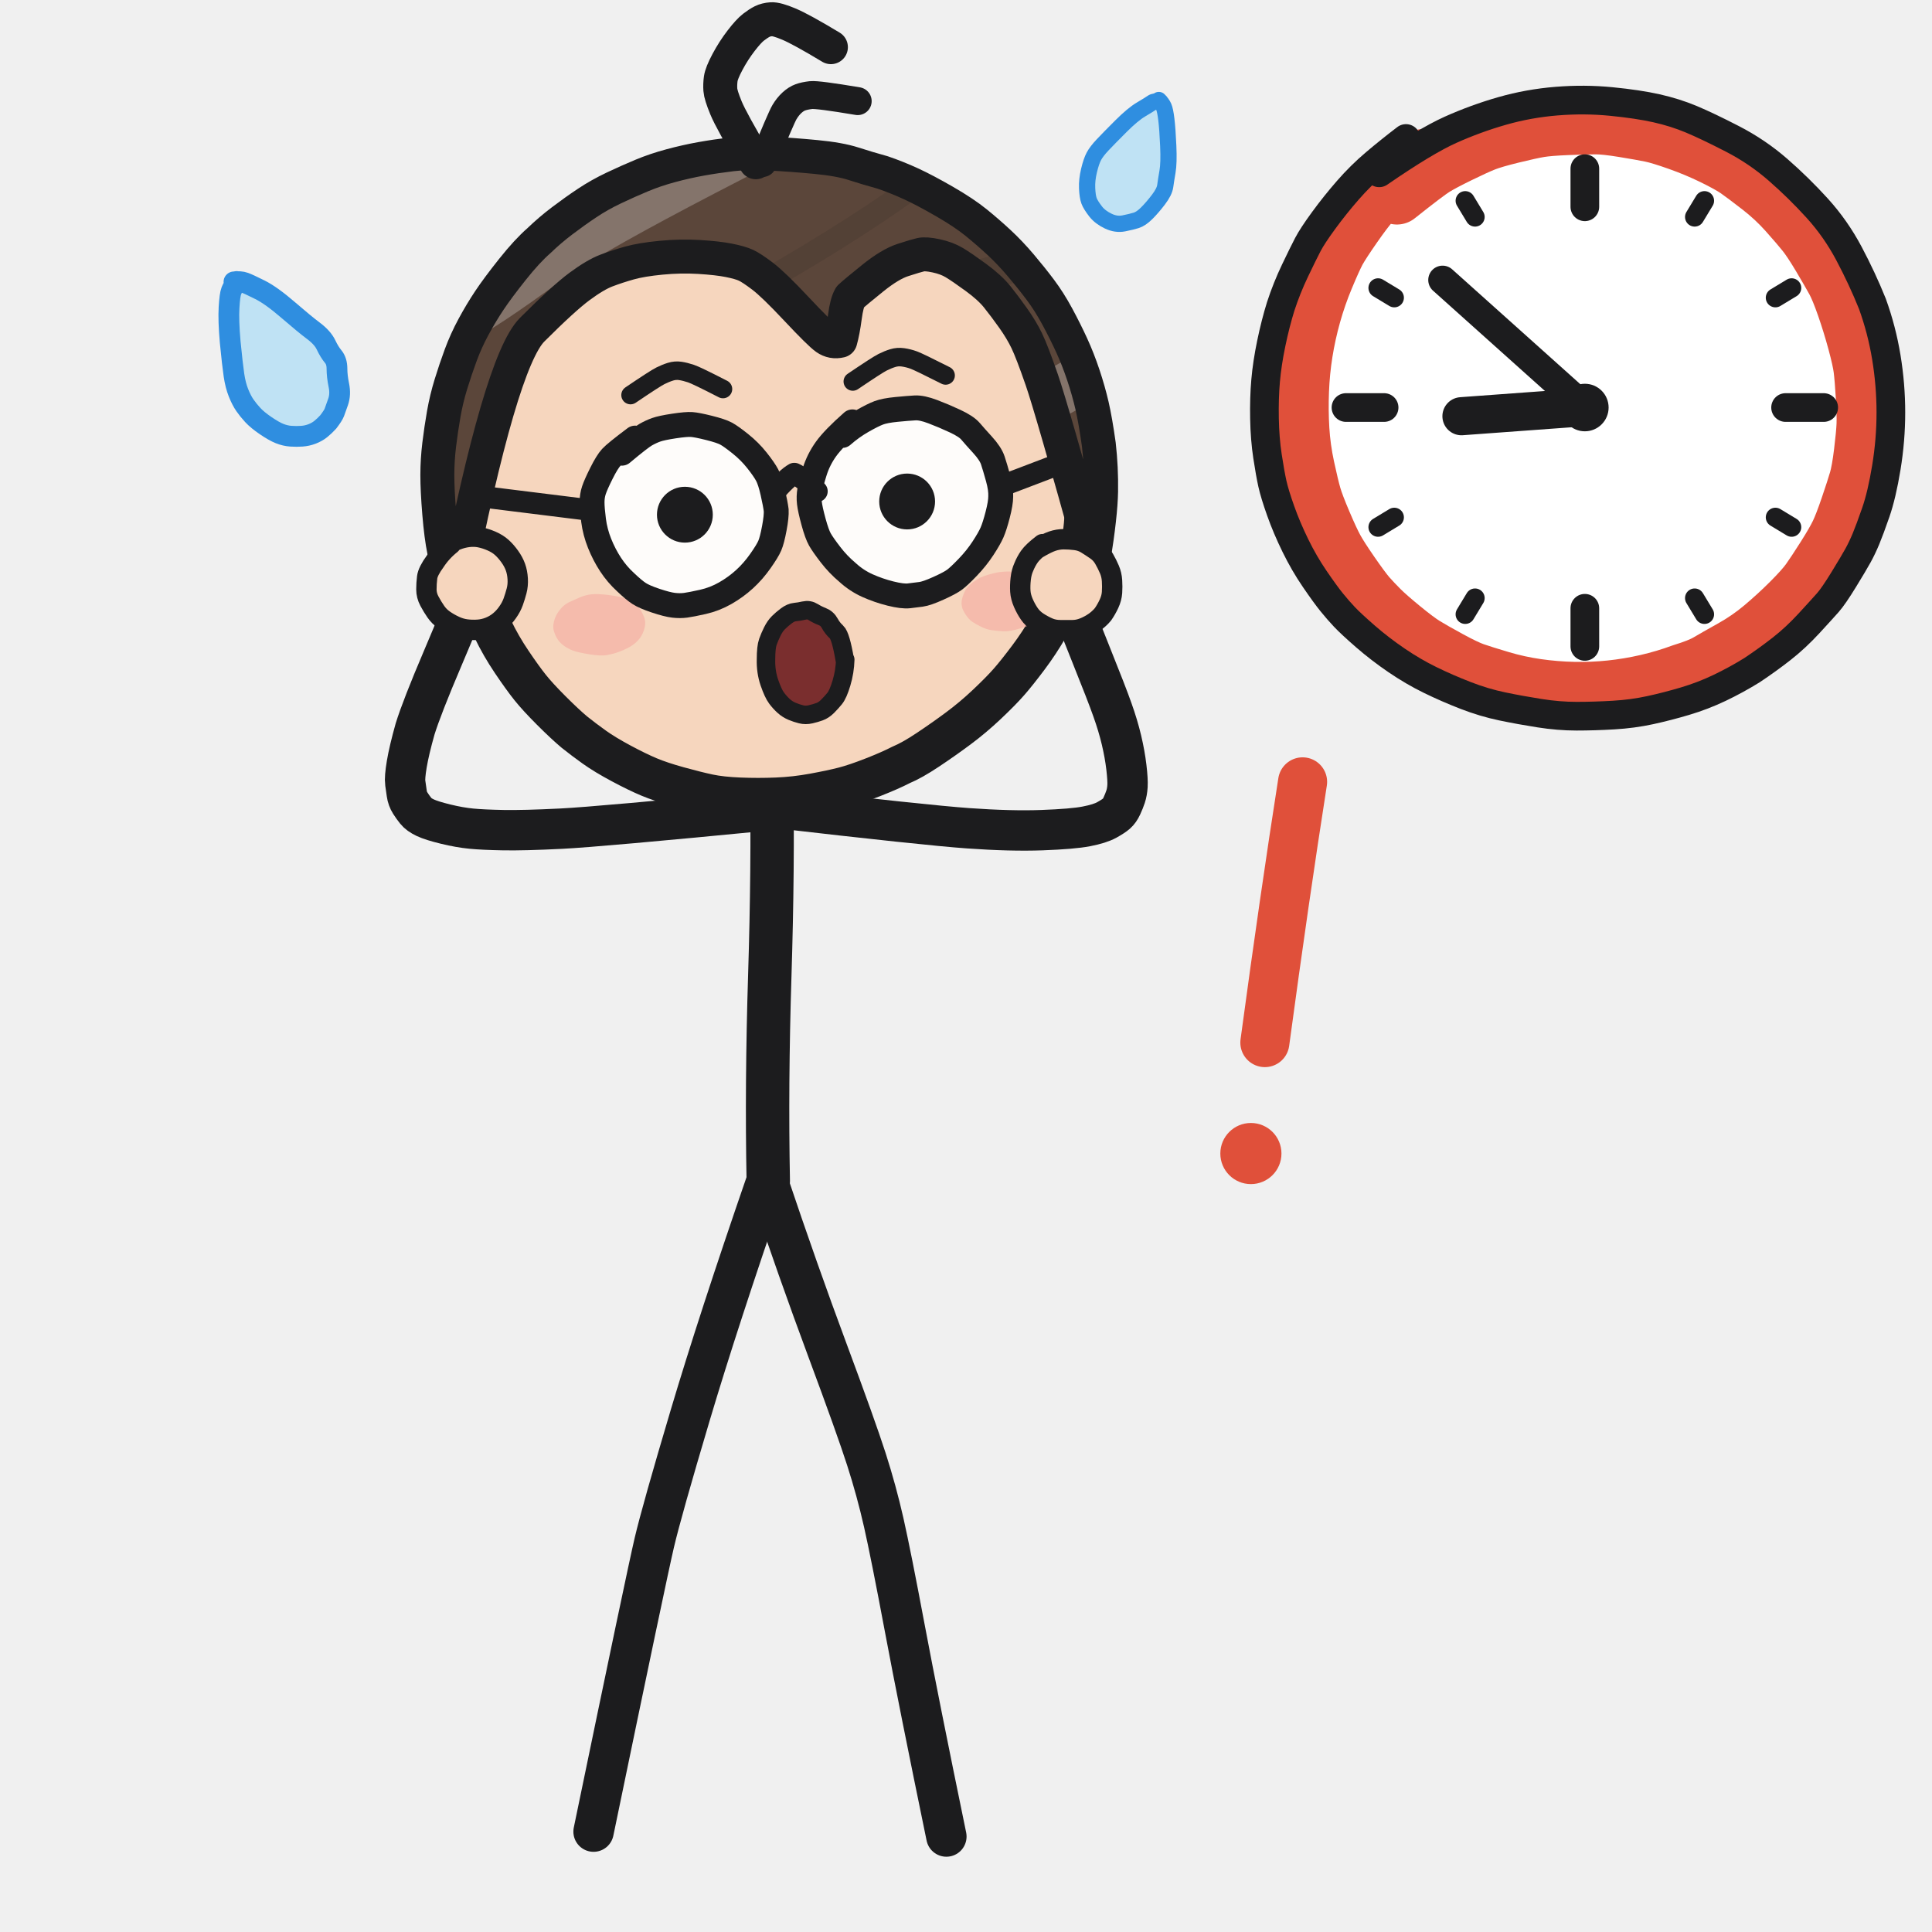
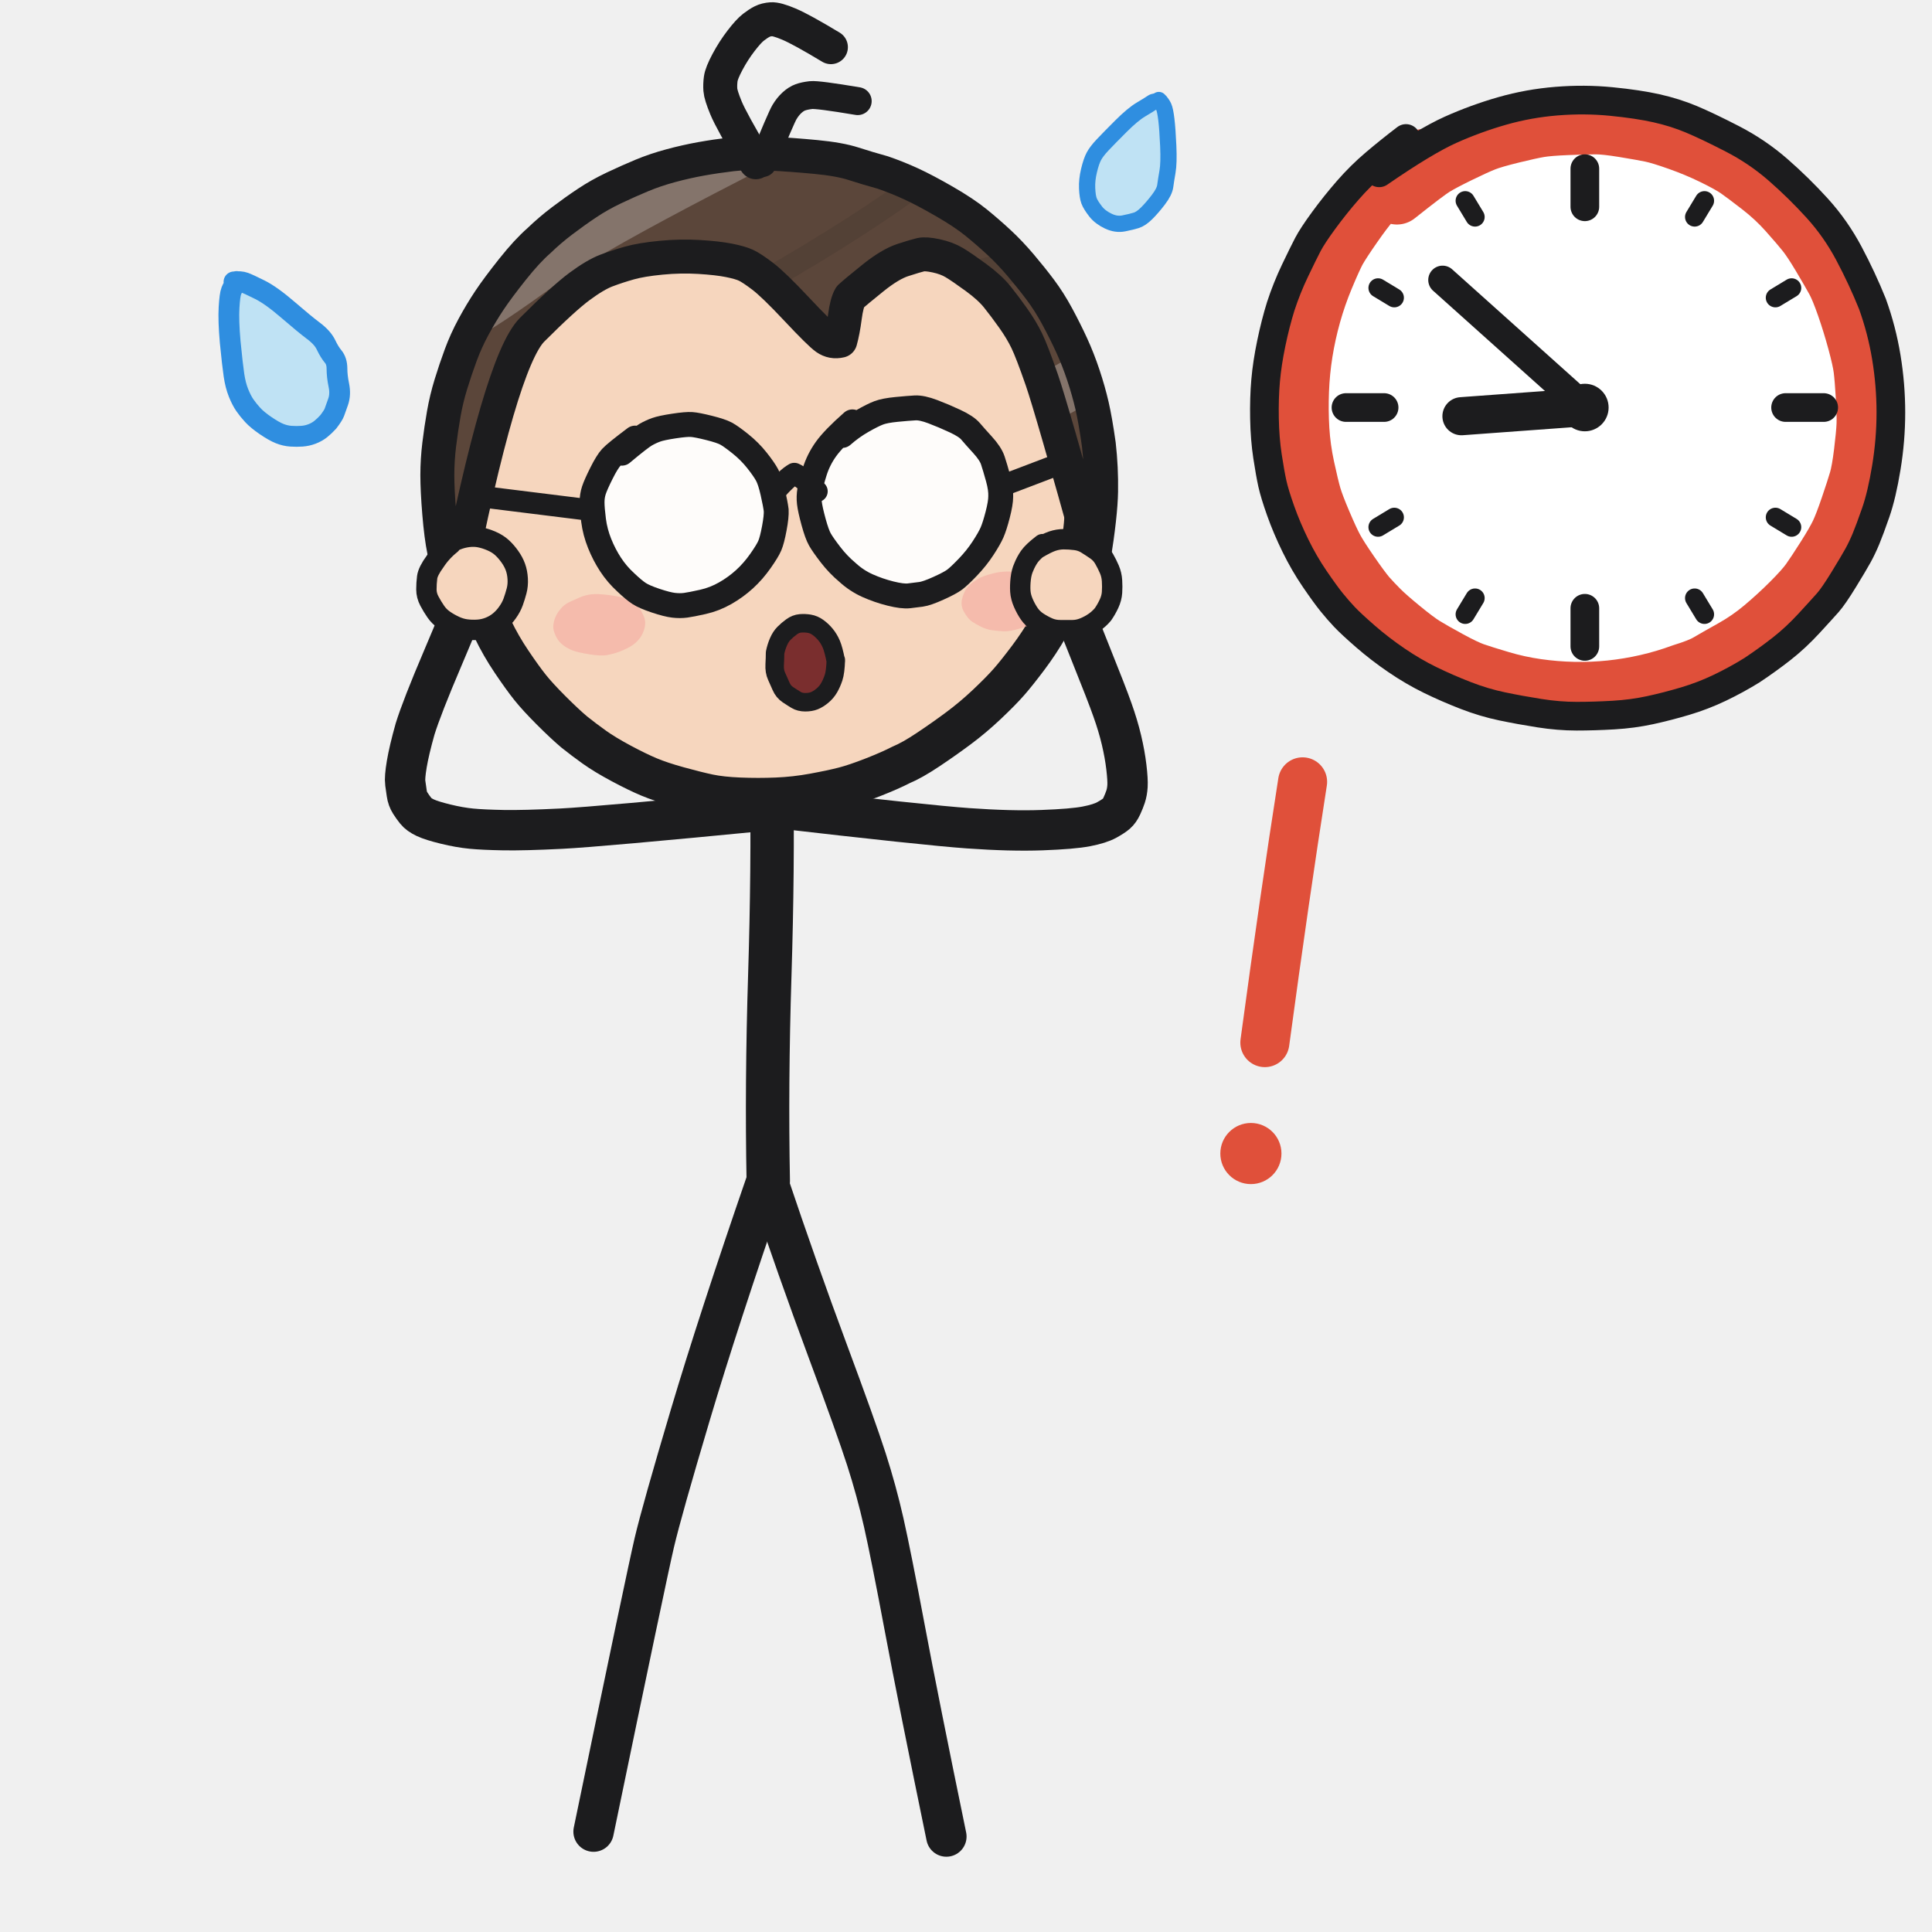
<svg xmlns="http://www.w3.org/2000/svg" viewBox="0 0 512 512" width="512" height="512" fill="none" stroke-linecap="round" stroke-linejoin="round">
  <defs>
    <path id="sf1" d="M121 159.6q-2.3-7.6 -3.2-11.5t-1.2-7.9t-.5-8t.3-8t1.2-8.1t1.8-7.9t3.6-9.7t4.3-9.4t5.6-8.8t6.4-8.2t5.7-6q3-2.9 6.2-5.4t6.8-4.8t7.1-4.2t7.6-3.4t9.8-3.3t10.1-2.4t8.2-1.1t8.2-.3t8.2 .4t8 1.2t7.8 2q3.9 1.2 7.6 2.8t7.2 3.5t6.8 4.3t6.5 4.9t6 5.5t5.5 6t6 8.3t5.3 8.9t3.4 7.5t3.2 9.7t2.5 12.1q.8 6.1 .7 12.4t-1.8 18.6q-10.2-35.2 -13.6-44.4t-5.1-12.2t-3.7-6.1t-4.4-5.6t-5.8-5.4t-5.7-4.1t-4.8-1.8t-4.1-.4t-4.7 1.4t-8 4.7t-5.8 5q-.9 1.5 -1.3 5.3t-1.2 6.2q-2 .5 -3.7-.7t-7.7-7.8t-8.8-8.8t-4.3-2.8t-4.4-1.4t-7.7-.9t-9.8 .3t-8.2 1.5t-6 2.1t-5.6 3.1t-6.9 5.6q-4.1 3.7 -10.1 9.8t-17.7 67.4l-1.8 .3z" />
    <clipPath id="sf1c">
      <use href="#sf1" />
    </clipPath>
  </defs>
  <path d="M371.3 53.8q7.6-6.4 9.7-7.8t4.2-2.7t6.8-3.3t7-2.8t7.3-1.8t7.4-1.4t7.5-.3t7.5 .2t7.4 1.2t7.3 1.7t7.1 2.6q4.6 1.9 8.9 4.5t6.3 4.1t5.6 5t5.3 5.3t4.5 6t4.1 6.2t3.2 6.7t4.1 11.7t2.7 12t.7 7.4t-.2 7.5q-.3 5 -.7 7.4t-1.7 7.3t-2.1 7.2t-3.2 6.8t-3.7 6.6t-2.9 4.1t-4.9 5.6t-5.4 5.3t-6 4.5t-6.3 4.1t-6.7 3.2q-4.6 2 -7 2.7t-7.3 1.9t-9.8 1.5t-7.5 .4t-7.5-.5t-7.5-1t-7.3-2t-7.2-2.4t-6.8-3.4t-6.6-3.8t-6-4.6q-3.9-3.3 -5.7-5.1t-3.4-3.7t-4.4-6.2t-4.1-6.4t-3.1-6.9t-2.6-7t-1.6-7.4t-1.2-7.4t-.2-7.5t.6-9.9t1.7-9.9q1.2-4.9 2.9-9.7t2.8-7.1t3.7-6.7t6-8.4t5.1-5.8t10.2-8.1l-7 10.3z" fill="#FFFFFF" />
  <path d="M370.2 51.9q7.8-6.2 9.9-7.5t6.6-3.5t6.8-3.1t7.2-2.1t7.3-1.6t7.4-.6t7.5-.2t7.4 .8t7.3 1.3t7.2 2.2t9.1 3.8q4.5 2.2 6.5 3.6t6 4.5t7.2 6.7t4.8 5.6t4.1 6.2t3.7 6.4t2.8 6.8t2.9 9.4t1.6 7.2t.6 7.3t.2 7.4q-.1 2.5 -.7 7.4t-1.3 7.3t-2.3 7.1t-2.7 7t-3.7 6.4t-4.1 6.2t-5 5.6t-7.3 6.7t-8.1 5.6t-6.5 3.7t-6.8 2.7q-4.6 1.7 -9.4 2.8t-9.6 1.6t-9.7 .4t-9.8-.8t-9.6-2.1t-7-2.2t-6.7-3.2t-6.5-3.7t-6-4.5t-5.7-5t-3.4-3.6q-1.6-1.9 -4.5-6.1t-4.1-6.4t-3.2-6.9t-2.7-7.1t-1.8-7.5t-1.4-10.1t-.1-10.2t1-10.2t2.2-10t3.4-9.8t3.2-7.1q1.3-2.3 4.3-6.6t4.7-6.2t3.6-3.8t10.2-8.1" stroke="#E0503A" stroke-width="15.2" />
  <path d="M365.5 45.8q12.2-8.4 18.9-11.4t13.7-5t14.4-2.6t14.5 .1t12 1.8t9.2 2.9t10.9 5.2t12.1 8.2t10.4 10.2t8.4 12t6.2 13.3q2.5 6.9 3.7 14.2t1.2 14.6t-1.2 14.6t-2.8 11.9t-2.6 7t-2.1 4.4t-3.8 6.4t-4.2 6.1t-5 5.5t-7.2 6.7t-7.9 5.7q-4.2 2.6 -8.6 4.7t-9.1 3.5t-9.3 2.4t-9.7 1.3t-9.8 .3t-9.8-.8t-9.9-1.8t-9.7-2.9t-9.4-4.1t-8.9-5.2t-8.2-6.3q-3.9-3.4 -5.6-5.2t-3.4-3.9t-4.5-6.2t-5.1-8.8t-3.9-9.2t-2.2-7.2t-1.3-7.3t-.8-10t.3-10t1.5-9.9t2.5-9.8q1.6-4.9 3.8-9.5t3.4-6.9t4.2-6.4t6.4-8t7.3-7.2t8.1-6.5" stroke="#1c1c1e" stroke-width="7.6" />
  <path d="M473.2 108l10.1 0" stroke="#1c1c1e" stroke-width="7.6" />
  <path d="M470.5 137.1l4.3 2.6" stroke="#1c1c1e" stroke-width="5.1" />
  <path d="M449.1 158.5l2.6 4.3" stroke="#1c1c1e" stroke-width="5.1" />
  <path d="M420 161.2l0 10.1" stroke="#1c1c1e" stroke-width="7.6" />
  <path d="M390.9 158.5l-2.6 4.3" stroke="#1c1c1e" stroke-width="5.1" />
  <path d="M369.5 137.1l-4.3 2.6" stroke="#1c1c1e" stroke-width="5.1" />
  <path d="M366.8 108l-10.1 0" stroke="#1c1c1e" stroke-width="7.6" />
  <path d="M369.5 78.9l-4.3-2.6" stroke="#1c1c1e" stroke-width="5.1" />
  <path d="M390.9 57.5l-2.6-4.3" stroke="#1c1c1e" stroke-width="5.1" />
  <path d="M420 54.8l0-10.1" stroke="#1c1c1e" stroke-width="7.6" />
  <path d="M449.1 57.5l2.6-4.3" stroke="#1c1c1e" stroke-width="5.1" />
  <path d="M470.5 78.9l4.3-2.6" stroke="#1c1c1e" stroke-width="5.1" />
  <path d="M420.1 107.9l-32.8 2.4" stroke="#1c1c1e" stroke-width="10.1" />
  <path d="M419.9 107.9l-37.6-33.7" stroke="#1c1c1e" stroke-width="7.6" />
  <circle cx="420" cy="108" r="6.3" fill="#1c1c1e" />
  <path d="M203.1 313.1q-12.7 36.8 -20.2 62t-9.5 33.7t-16.1 76.6" stroke="#1c1c1e" stroke-width="10.7" />
  <path d="M203.5 313.1q8 23.8 15.7 44.5t10.4 29.1t4.6 16.8t5.6 28.1t11 55.1" stroke="#1c1c1e" stroke-width="10.7" />
  <path d="M204.5 205q.4 25 -.5 53.6t-.4 54.4" stroke="#1c1c1e" stroke-width="11.5" />
  <path d="M204 214.7q-45.2 4.4 -55.2 4.9t-15.4 .4t-8.5-.4t-6.8-1.2t-5.4-1.7t-2.5-1.8t-1.5-2.1t-.9-2.5t-.4-2.8t.4-5t2.2-9.3q1.8-5.8 7.3-18.7t8-19.8" stroke="#1c1c1e" stroke-width="10.7" />
  <path d="M204.7 214q40.6 4.7 51.9 5.5t19.5 .5t11.8-1t5.4-1.7t2.6-1.7t1.4-2t1-2.5t.5-2.8t-.3-5t-1.3-7.2t-2.4-8q-1.4-4 -5.9-15.2t-7-18.2" stroke="#1c1c1e" stroke-width="10.7" />
  <path d="M150.2 75.1q0-.5 3.4-3.8t5.8-5.2t6.5-4.5t7-4t7.5-3t7.8-2.5t6.4-1.2t6.6-.7t6.6 0t6.5 .6t6.6 1.2q3.2 .8 7.9 2.4t7.7 3.1t7.3 3.9t7 4.5t6.3 5.3t6.8 6.9t5.2 6.2t4.4 6.7t3.9 7t3 7.3t2.4 7.7q.8 3.1 1.6 9.4t.4 12.9t-1 9.7t-2.1 7.9t-2.8 7.8t-3.8 7.3t-4.3 6.9t-5.2 6.4t-5.6 5.9t-6.3 5.2t-7.8 5.6q-4.1 2.5 -6.9 4t-7.1 3.2t-7.4 2.6t-7.7 1.6t-7.8 .9t-7.9-.1t-8.1-.8t-9.5-2.5t-9.5-3.3t-7.5-3.9t-7.1-4.5q-2.7-2 -6.5-5.3t-7.2-6.9t-5.3-6.3t-5.1-8.3t-4.4-8.6t-2.1-6.2t-1.4-6.2t-.9-8.1t-.2-8.1t.8-8.2t1.5-8q.7-3.2 2.3-7.8t3.7-9t3.7-7.2t4.5-6.7t5.1-6.3t2.3-2.9z" fill="#F6D6BE" />
  <path d="M146.6 72.2q6.9-6.6 9.4-8.6t6.6-4.6t7-4.1t7.5-3.2t7.9-2.6t9.9-1.7t11.7-.7t8.3 .5t9.6 1.9t9.3 2.7t7.3 3.3q4.2 2.2 8.2 4.9t6.4 4.8t4.8 4.4t5.5 6.1t5.9 7.9t5.1 8.6t4.2 9.1t2.9 7.8t2 8t1.3 8.1t.2 8q-.1 4.7 -.5 7.9t-1.2 6.2t-1.8 6.1t-2.4 6t-3.8 7.1t-5.4 8.2t-5.1 6.4t-5.8 5.9t-7.6 6.4t-8.1 5.7t-7.1 4q-2.9 1.5 -7.5 3.3t-7.7 2.6t-8 1.7t-9.8 1.1t-9.8 0t-8.2-.9t-8-2t-7.8-2.6t-7.4-3.6t-7.1-4.3t-5.3-4q-2.5-2.1 -6.1-5.7t-5.6-6.1t-4.9-6.8t-5-8.7t-4.1-9.2t-3-9.6t-1.6-8.2t-.7-6.5t.1-8.2t.7-8.1t1.8-8q1.2-4.7 3-9.3t4.1-8.8t5-8.4t6-7.7t6.8-7t8.9-7.2" stroke="#1c1c1e" stroke-width="10.7" />
  <use href="#sf1" fill="#5B463A" />
  <g clip-path="url(#sf1c)">
    <path d="M86.2 68.1q21.5-18.7 27.1-22.9t24.9-12.5t43-22.8t62.5-30.7" stroke="#4c3b31" stroke-width="11.1" opacity="0.5" />
    <path d="M89.9 99.3q26.2-10.3 32.5-13.3t23.4-15.5t104.9-55.4" stroke="#a59993" stroke-width="9.7" opacity="0.55" />
    <path d="M138.8 108.2q73.5-36.2 106.5-61.1" stroke="#4c3b31" stroke-width="6.1" opacity="0.5" />
    <path d="M142.9 140.7q34.9-17.7 57-31.7t32.8-21.5t16.6-10.6t18.9-6.1t25.7-7.4" stroke="#4c3b31" stroke-width="8.4" opacity="0.5" />
    <path d="M154.6 170q14-3.2 20.3-6.1t24.4-13t35.9-20.9t41.9-24.2t35.1-22.2" stroke="#a59993" stroke-width="13" opacity="0.55" />
    <path d="M176 189.2q10.8-7.7 21.1-16.4t15.9-12t23.2-12.7t23.6-11.7t19.3-6t18.9-6.9t16.6-10.7" stroke="#4c3b31" stroke-width="7.3" opacity="0.5" />
    <path d="M174.2 230.6q11.6-6 27.9-17.1t22.2-13.9t18.2-7.6t35.1-17.4t33.7-20.1" stroke="#4c3b31" stroke-width="11.4" opacity="0.5" />
  </g>
  <path d="M120.8 157.7q-2.3-7.8 -3.1-11.7t-1.3-10t-.5-10.1t.5-8.1t1.2-8.1t1.9-7.9t2.6-7.7t3.4-7.5t4.2-7t6.1-8.2t7-7.6q2.9-2.8 6.2-5.3t6.6-4.7t7.1-4t7.4-3.3t7.7-2.6t8-1.8t8.1-1.2t10.1-.2t12.2 .9t10 1.8t7.7 2.3q3.8 1.3 7.5 3t8.9 4.7t8.4 5.6t6.1 5.3t5.7 6t5.2 6.5t4.5 7.1t3.8 7.6t3.1 7.9t2.3 8.1t1.8 10.3q.7 6.2 .6 12.4t-2 18q-11.1-40 -13.7-47.5t-4-10.4t-3.6-6t-4.2-5.6t-5.7-5.2t-5.7-3.9t-4.8-1.8t-4.1-.3t-4.7 1.4t-8 4.8t-6 5q-.9 1.5 -1.4 5.3t-1.2 6.3q-2.1 .5 -3.8-.7t-7.8-7.7t-9-8.7t-4.4-2.9t-4.5-1.3t-7.9-.9t-10.1 .2t-8.4 1.4t-6.1 2t-7.1 4.2t-12.6 11.5q-8.4 8.5 -20.4 69.7" stroke="#1c1c1e" stroke-width="9" />
  <path d="M165.3 120.1q5-3.9 6.5-4.5t4.6-1.3t4.7-.6t4.8 .8t6 2.2t4.1 2.5t3.5 3.5t2.8 4t1.5 4.7t.7 4.9t-.7 4.9q-.8 3.2 -2.3 6.1t-2.6 4.1t-3.6 3.3t-4.1 2.8t-4.7 1.4t-4.9 .7t-4.9-.8t-4.6-1.5t-4.2-2.7t-4.6-4.6t-2.8-4.1q-.8-1.5 -1.6-4.7t-.8-4.9t.6-4.9t1.3-4.8t4.5-6.9l.8 .4z" fill="#FFFFFF" opacity="0.92" />
  <path d="M222.9 117.7q1.3-.9 3.8-2.9t4-2.7t4.6-1.5t4.8-.8t4.9 .7t4.6 1.5t4 2.9t4.3 4.7t2.6 4t1.5 4.5t.8 4.8q0 1.6 -.2 3.2t-1.2 4.6t-2.8 5.7t-3 3.7t-4 2.8t-4.4 2t-4.9 .6t-4.8-.1t-4.6-1.5t-5.7-3t-3.8-3.1q-1.2-1.2 -2.9-4.1t-2.2-4.4t-.8-4.9t.4-6.6t1.3-4.7t1.5-3t2.2-2.4z" fill="#FFFFFF" opacity="0.92" />
  <path d="M170.8 163.8q.3 1.1 .1 2.2t-.7 2.1t-1.4 1.9t-2.2 1.6t-2.7 1.2t-3 .8t-4.7-.2t-4.4-1t-2.4-1.3t-1.7-1.8t-.9-2q-.3-1 -.1-2.1t.7-2.1t1.4-2t2.2-1.6t2.7-1.2t3-.8t4.7 .2t4.3 .9t2.4 1.4t1.7 1.7t1 2.1z" fill="#F5A9A0" opacity="0.6" />
  <path d="M278.2 156.5q1 1.7 .8 2.8t-.7 2.1t-1.4 2t-2.2 1.6t-4.2 1.5t-4.6 .8t-3.1-.3t-2.8-.9t-2.3-1.3t-1.7-1.8t-1-1.9q-.3-1.1 -.1-2.1t.7-2.1t1.4-1.9t2.2-1.6t4.2-1.5t6.1-.3t4.4 .9t2.3 1.4t2 2.6z" fill="#F5A9A0" opacity="0.6" />
-   <circle cx="181.5" cy="136.4" r="7.4" fill="#1c1c1e" />
-   <circle cx="240.4" cy="132.9" r="7.4" fill="#1c1c1e" />
-   <path d="M167.1 104.7q6.5-4.4 7.9-5.1t2.7-1.1t2.6-.2t2.8 .7t8.5 4.1" stroke="#1c1c1e" stroke-width="4.9" />
-   <path d="M226 101.1q6.5-4.4 7.9-5.1t2.7-1.1t2.7-.2t2.8 .7t8.5 4.1" stroke="#1c1c1e" stroke-width="4.9" />
-   <path d="M223.8 173.4q.1 1.6 .1 3.2t-.4 3.2t-.9 2.9t-1.5 2.6t-1.8 2t-2.2 1.4t-2.4 .7t-2.4 0t-2.4-.8t-2.3-1.5t-1.9-2q-.8-1.2 -1.5-2.6t-1-3t-.2-4.8t.6-4.6t1.2-2.8t1.6-2.3t2.1-1.7t2.3-1.1t2.5-.3t2.4 .4t2.4 1.1q1.1 .7 2.1 1.8t1.7 2.3t1.3 2.8t.6 3.1z" fill="#7A2E2E" />
-   <path d="M224 174.8q-.1 3.2 -1 6.2t-1.8 4.1t-1.9 2.1t-2.1 1.4t-2.4 .7t-2.5 0t-2.4-.8t-2.2-1.4t-1.9-2.1t-1.9-4.1t-.9-6.2q0-3.2 .5-4.6t1.2-2.8t1.6-2.3t2.1-1.8t2.3-1t2.4-.4t2.4 .4t2.4 1.2t2 1.8t1.8 2.3t2.2 7.5" stroke="#1c1c1e" stroke-width="4.9" />
+   <path d="M221.3 173.6q.2 1.5 .1 3.1t-.5 3.1t-1.2 2.6t-1.8 2.1t-2.2 1.3t-2.4 .4t-2.4-.6t-2.1-1.4t-1.8-2.2t-1.2-2.8t-.6-3.1q-.1-1.5 .2-3.1t.9-2.9t1.5-2.4t2-1.7t2.3-.8t2.5 .1t2.3 1t2 1.9t1.5 2.5t.9 2.9z" fill="#7A2E2E" />
+   <path d="M221.5 174.9q-.1 3.2 -.6 4.7t-1.2 2.7t-1.8 2.1t-2.1 1.3t-2.4 .4t-2.4-.6t-2.2-1.4t-1.8-2.2t-1.2-2.7t-.5-3.1t.1-3.1q.3-1.5 .9-2.9t1.5-2.3t2-1.7t2.3-.9t2.4 .1t2.3 1t2 1.9t1.5 2.5t1.2 4.5" stroke="#1c1c1e" stroke-width="4.9" />
  <path d="M164.8 120.1q4.9-4.1 6.3-4.9t2.8-1.3t4.7-1t4.7-.4t4.6 .9t4.5 1.5t3.8 2.7t4.4 4.4t2.7 3.9t1.5 4.6t.9 4.7q.1 1.6 -.5 4.8t-1.2 4.6t-2.5 4.1t-4.2 4.8t-5.1 3.7t-5.9 2.3t-4.6 .9t-3.2 0t-4.7-1.2t-4.4-1.9t-3.6-3q-2.3-2.1 -4-4.7t-2.9-5.6t-1.6-6.1t-.4-4.8t.5-3.2t2-4.5t2.6-4.2t6.3-5.1" stroke="#1c1c1e" stroke-width="6.6" />
  <path d="M223.2 115.4q2.5-2.2 5.3-3.8t4.4-2.2t4.7-.9t4.9-.4t4.7 1t5.9 2.5t4.1 2.7t3.2 3.6t2.7 4.1t1.4 4.7t.7 4.9q0 1.7 -.8 4.8t-1.5 4.7t-2.4 4.2t-4 5t-3.5 3.3t-4.3 2.3t-4.6 1.6t-3.2 .4t-4.9-.6t-6.1-2.1t-5.3-3.5q-2.5-2.1 -4.5-4.7t-2.8-4t-1.7-4.7t-1.1-5t.1-3.4t1.3-4.9t3-6t7-7.2" stroke="#1c1c1e" stroke-width="6.6" />
  <path d="M205 130.7q3.4-4 5.5-5.2q2.2 1 6 4.7" stroke="#1c1c1e" stroke-width="5.7" />
  <path d="M156.5 135.2l-31.4-3.9" stroke="#1c1c1e" stroke-width="5.7" />
  <path d="M264.9 129l17.6-6.7" stroke="#1c1c1e" stroke-width="5.7" />
  <path d="M200.3 43q-6.5-11 -7.9-14.4t-1.5-4.8t.1-2.9t1.8-4.5t3.6-5.6t3.3-3.6t2.3-1.5t2.4-.6t4.7 1.3t11.1 6.1" stroke="#1c1c1e" stroke-width="9" />
  <path d="M202.1 43.2q4.9-12 5.8-13.5t2-2.5t2.2-1.4t2.8-.6t12.4 1.6" stroke="#1c1c1e" stroke-width="7.4" />
  <path d="M117.1 148.1q1-1.2 2.3-2.1t2.9-1.4t3.1-.5t3.2 .4t3 1.3t2.4 2.1t1.7 2.7t.9 3t.1 3.2t-.7 3.1t-1.7 2.8q-1 1.2 -2.4 2.1t-2.9 1.4t-3.1 .5t-3.2-.4t-2.9-1.2t-2.4-2.1t-1.7-2.7t-.9-3.1t0-3.2t.8-3.2t1.5-2.7z" fill="#F6D6BE" />
  <path d="M117 145.5q2.5-1.8 4-2.4t3.1-.8t3.1 .1t3.1 1t2.7 1.7t2.1 2.4t1.5 2.8t.6 3.1t-.3 3.2t-.9 2.9t-1.5 2.8q-.9 1.3 -2.1 2.3t-2.7 1.6t-3.1 .7t-3.1-.1t-3-.9t-2.8-1.6t-2.2-2.2t-1.7-2.8t-.8-3.1t.2-3.2t2.1-4.2q1.7-2.6 4.2-4.6" stroke="#1c1c1e" stroke-width="5.4" />
  <path d="M274.7 148.4q1.2-1.5 2.6-2.3t3-1.2t3.1-.4t3.2 .4t2.9 1.3t2.5 2.1t1.8 2.7t1 3t.1 3.3t-.8 3.2t-1.7 2.9q-1 1.3 -2.4 2.2t-3 1.4t-3.2 .5t-3.3-.5t-2.9-1.2t-2.6-2.1t-1.8-2.7t-1.1-3.1t-.1-3.3t.8-3.2t1.9-3z" fill="#F6D6BE" />
  <path d="M274.7 145.5q2.7-1.6 4.2-2.1t3-.5t3.1 .2t2.9 1t2.6 1.7t2.1 2.3t1.4 2.8t.7 3t0 3.1t-.8 3t-1.6 2.8q-1 1.2 -2.3 2.1t-2.8 1.5t-3 .6t-3.2 0t-3.1-.6t-2.8-1.5t-2.3-2.2t-1.6-2.9t-.8-3.1t.1-3.3t.8-3.1q.6-1.5 1.5-2.8t3.5-3.3" stroke="#1c1c1e" stroke-width="5.4" />
  <path d="M61.8 75.3q.5-.5 1.4-.6t1.9 .2t4.1 1.9t7.5 5.2t6.7 5.5t3.3 3.6t1.8 3.2t1 3.1t.4 4.4t-.2 4.4t-1 2.8q-.7 1.4 -1.7 2.5t-2 1.9t-2.3 1.3t-2.7 .6t-3 0t-2.9-.7t-3.8-2.1t-3.5-2.7t-2.1-2.6t-1.7-3.2t-1.2-4.8q-.6-2.9 -1.1-8.7t-.3-9t.5-4.5t.9-1.7z" fill="#BFE2F4" />
  <path d="M62 74.7q1.7-.2 2.8 .2t4.1 1.9t7.4 5.3t6.8 5.6t3.3 3.7t1.9 3.1t1 3.2t.5 4.4t-.2 4.4t-1 2.8t-1.6 2.5q-1 1.1 -2 1.9t-2.3 1.3t-2.7 .6t-2.9 0t-3-.7t-3.7-2.1t-3.4-2.8t-2.1-2.6t-1.7-3.3t-1.2-4.7t-1-8.8q-.5-5.7 -.3-9.1t.6-4.4t1.4-2.5" stroke="#2F8EE0" stroke-width="5.5" />
  <path d="M306.6 26.7q.6 .1 1.1 .5t.8 1.3t.8 3.4t.5 7t-.2 6.7t-.6 3.7t-1.8 3.6t-3.1 3.6t-2.7 1.9t-2.2 .7t-3.3 0q-2.1-.3 -3.8-1.7t-2.4-2.3t-1-2.1t-.5-3.3t.4-4.7t1.3-3.8t2.3-3.1t4.7-4.8t5.3-4.5t3-1.9t1.4-.2z" fill="#BFE2F4" />
  <path d="M307.1 26.5q.9 .9 1.3 1.8t.7 3.4t.5 7t-.2 6.8t-.6 3.8t-1.8 3.6t-3.1 3.6t-2.8 1.9t-3.3 .8t-4.1-.6t-3.3-2.5q-1.4-1.8 -1.8-2.9t-.5-3.3t.5-4.7t1.3-3.8t2.3-3t4.8-4.9t5.4-4.5t2.9-1.8t2.2-.3" stroke="#2F8EE0" stroke-width="4.3" />
  <path d="M345.2 207.2q-4.8 30.6 -10 69.1" stroke="#E0503A" stroke-width="13" />
  <circle cx="331.5" cy="305.7" r="8.1" fill="#E0503A" />
</svg>
